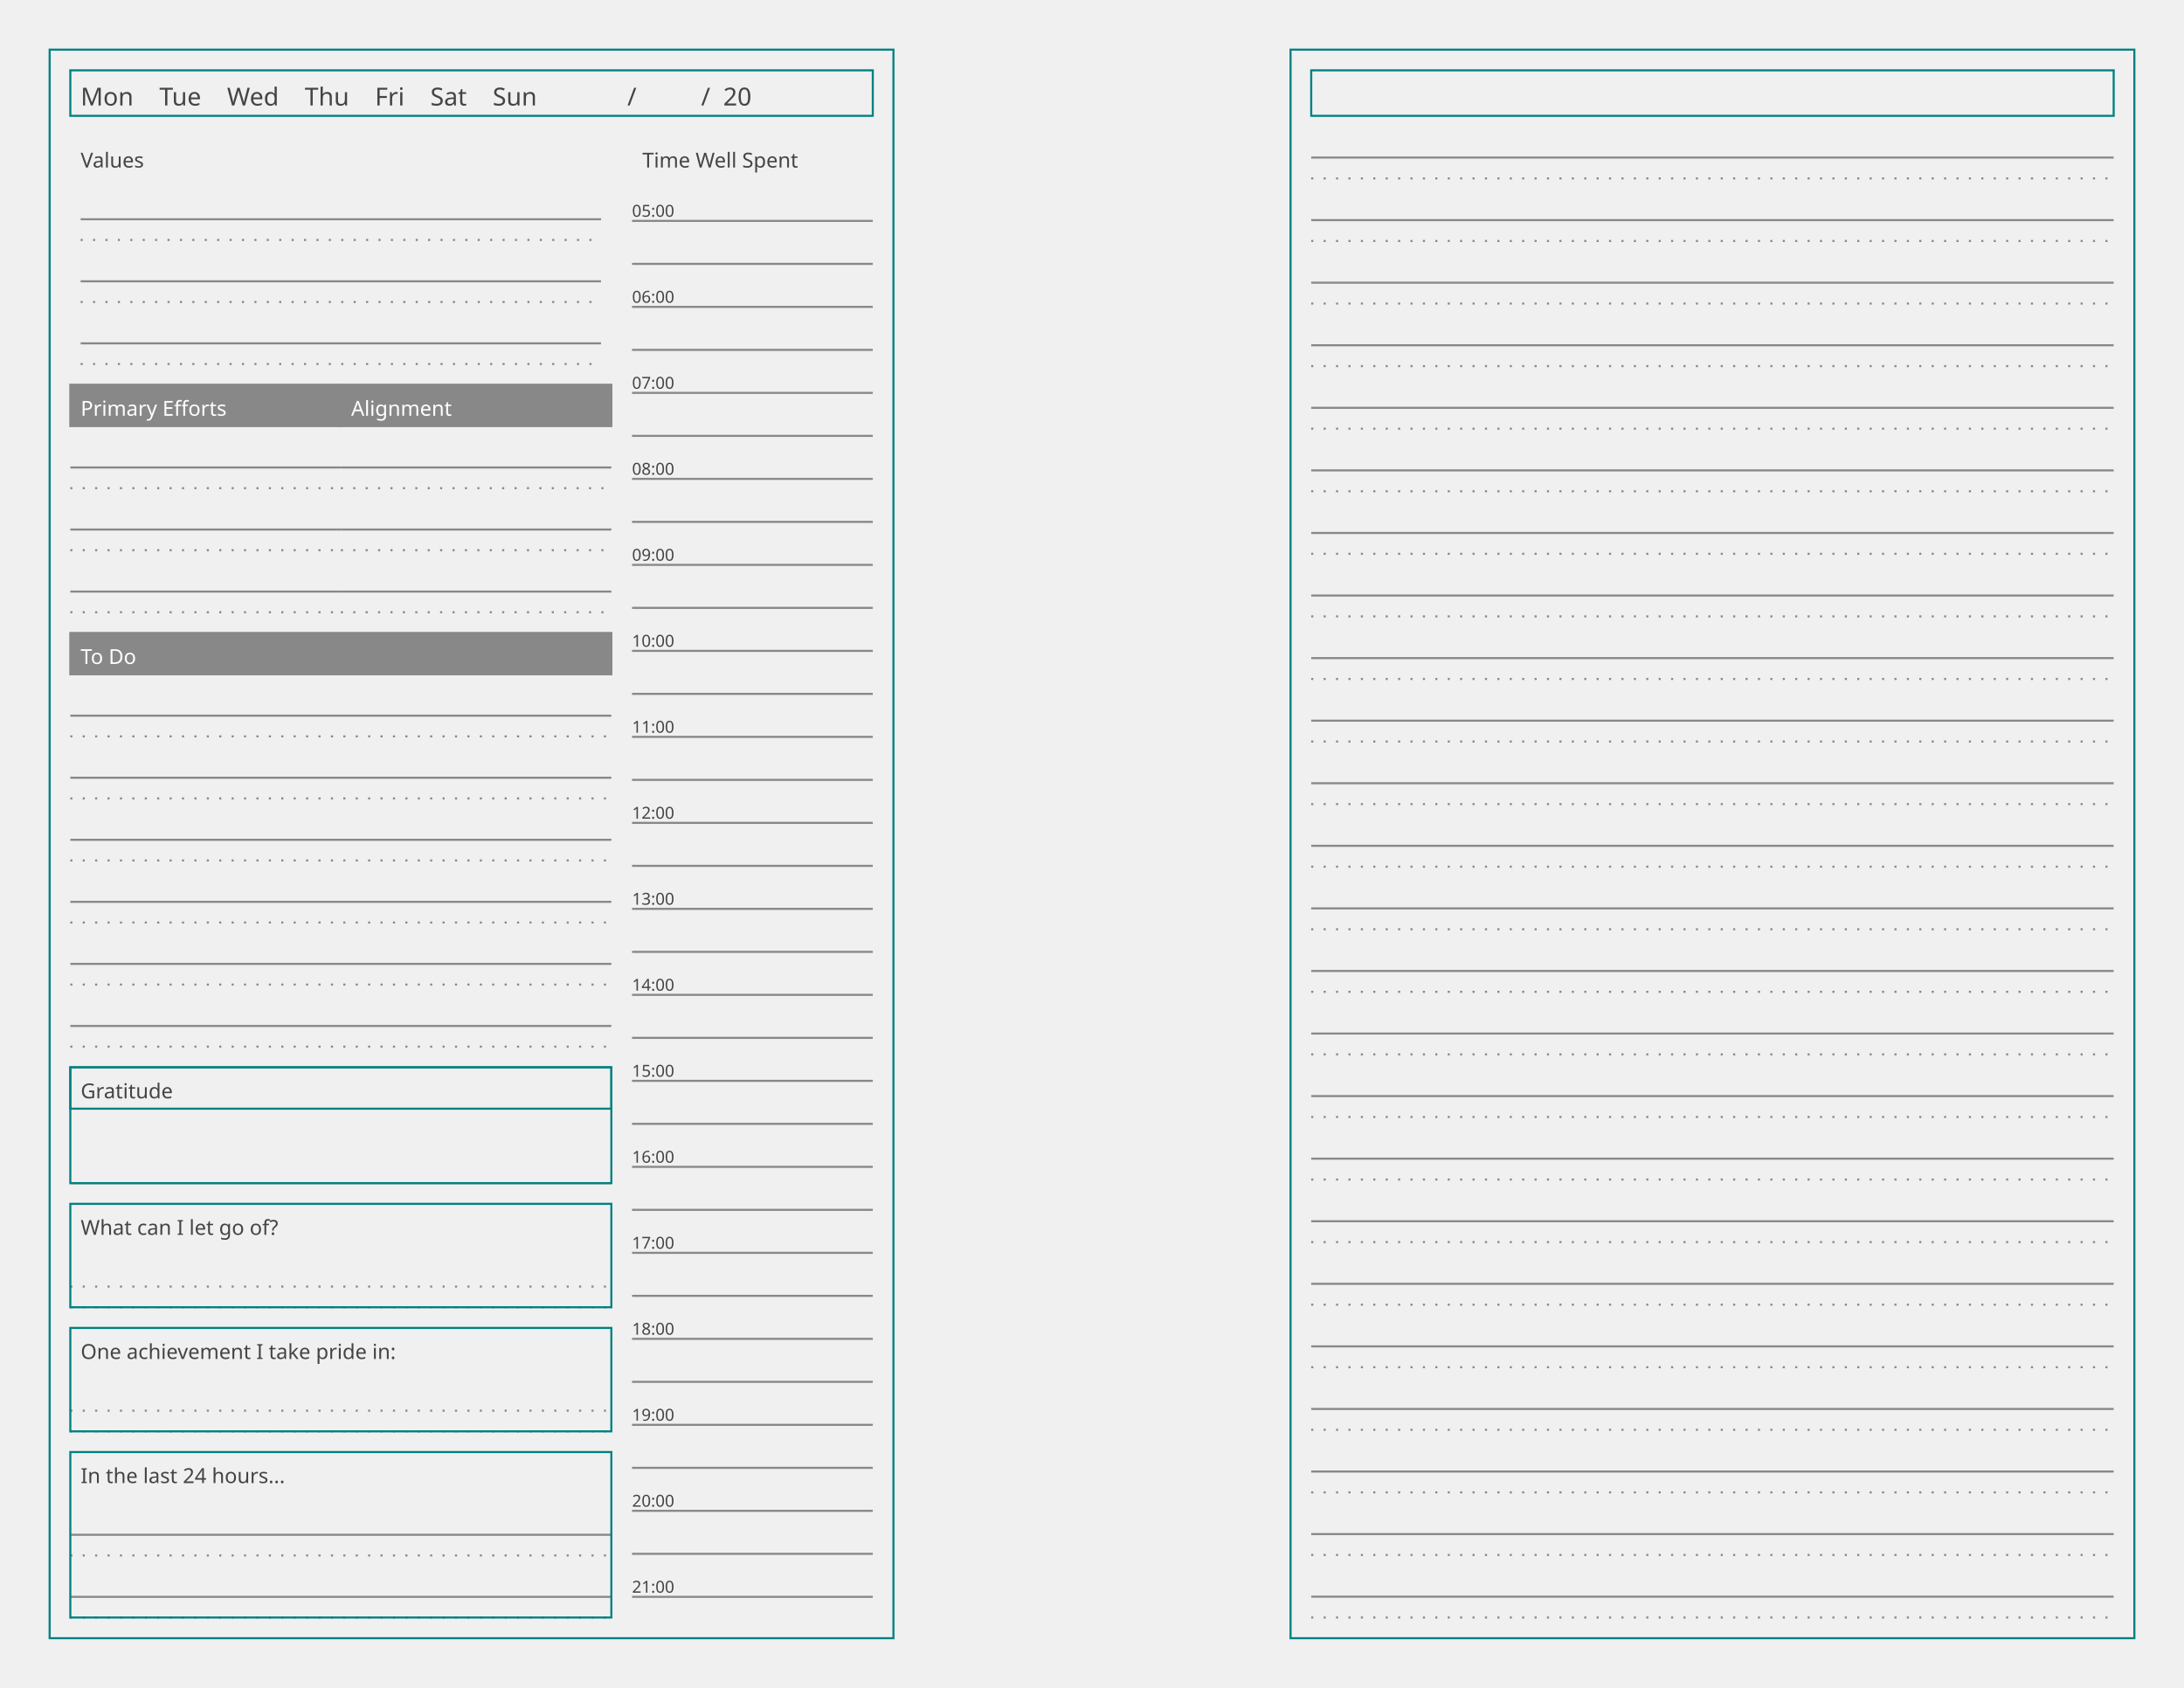
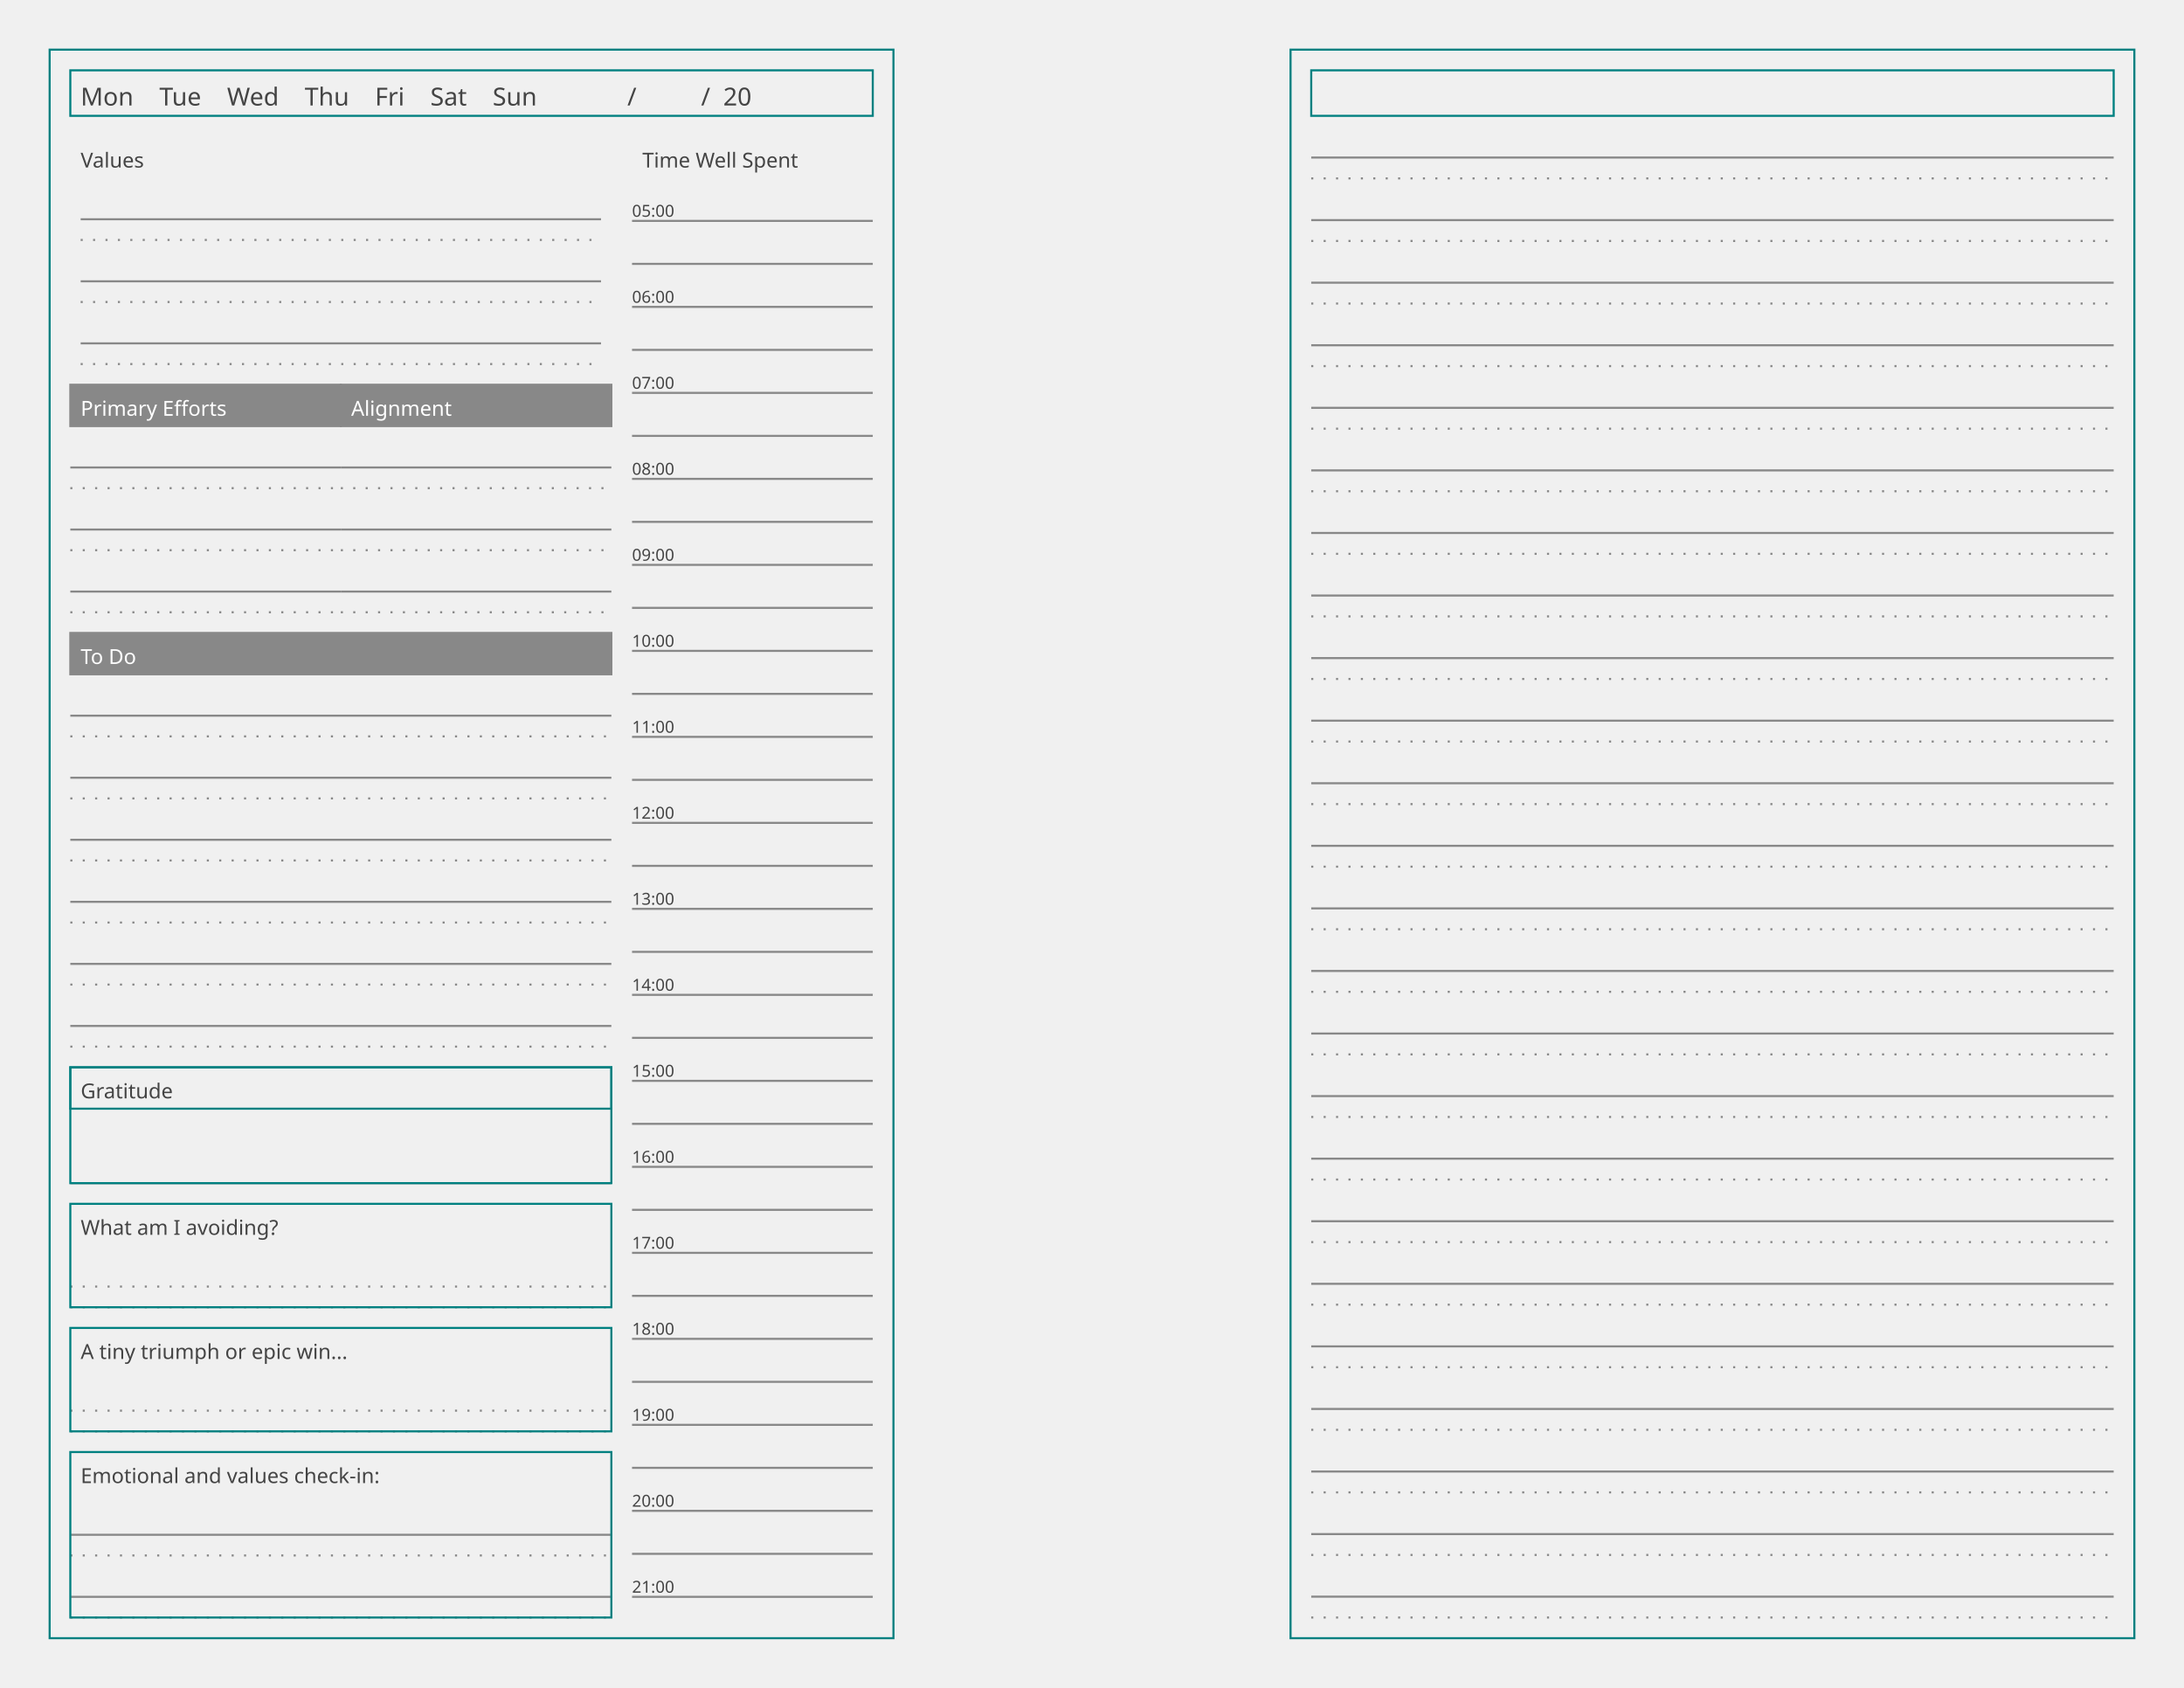
<svg xmlns="http://www.w3.org/2000/svg" baseProfile="tiny" height="8.5in" version="1.2" width="11in">
  <defs />
  <g transform="translate(24.0, 24.0)">
    <rect fill="none" height="768.0" stroke="#008080" width="408.0" x="0" y="0" />
    <g transform="translate(10, 10)">
      <rect fill="none" height="22" stroke="#008080" stroke-width="1" width="388.0" x="0" y="0" />
      <text alignment-baseline="text-after-edge" fill="#444444" font-family="Trebuchet MS" font-size="12" text-anchor="start" transform="translate(5,17)">Mon    Tue    Wed    Thu    Fri    Sat    Sun              /          /  20          </text>
    </g>
    <g transform="translate(10, 32)">
      <g transform="translate(0,10)">
        <g>
          <g transform="translate(0,0)">
            <text alignment-baseline="text-after-edge" fill="#444444" font-family="Ubuntu Mono" font-size="10" text-anchor="start" transform="translate(5,15)">Values</text>
          </g>
          <g transform="translate(0,20)">
            <g>
              <line stroke="#888888" stroke-dasharray="1,5" stroke-width="1" transform="translate(5,30.0)" x1="0" x2="251.6" y1="0" y2="0" />
              <line stroke="#888888" stroke-dasharray="1,5" stroke-width="1" transform="translate(5,60.0)" x1="0" x2="251.6" y1="0" y2="0" />
              <line stroke="#888888" stroke-dasharray="1,5" stroke-width="1" transform="translate(5,90.0)" x1="0" x2="251.6" y1="0" y2="0" />
            </g>
            <g>
              <line stroke="#888888" stroke-dasharray="1,0" stroke-width="1" transform="translate(5,20.0)" x1="0" x2="251.6" y1="0" y2="0" />
              <line stroke="#888888" stroke-dasharray="1,0" stroke-width="1" transform="translate(5,50.0)" x1="0" x2="251.6" y1="0" y2="0" />
              <line stroke="#888888" stroke-dasharray="1,0" stroke-width="1" transform="translate(5,80.0)" x1="0" x2="251.6" y1="0" y2="0" />
            </g>
          </g>
        </g>
      </g>
      <g transform="translate(0,130)">
        <g>
          <g transform="translate(0,0)">
            <g>
              <g transform="translate(0,0)">
                <rect fill="#888888" height="20" stroke="#888888" stroke-width="1" width="130.8" x="0" y="0" />
                <text alignment-baseline="text-after-edge" fill="#ffffff" font-family="Trebuchet MS" font-size="10" text-anchor="start" transform="translate(5,15)">Primary Efforts</text>
              </g>
              <g transform="translate(0,20)">
                <g>
                  <line stroke="#888888" stroke-dasharray="1,5" stroke-width="1" transform="translate(0,30.0)" x1="0" x2="130.8" y1="0" y2="0" />
                  <line stroke="#888888" stroke-dasharray="1,5" stroke-width="1" transform="translate(0,60.0)" x1="0" x2="130.8" y1="0" y2="0" />
                  <line stroke="#888888" stroke-dasharray="1,5" stroke-width="1" transform="translate(0,90.0)" x1="0" x2="130.8" y1="0" y2="0" />
                </g>
                <g>
                  <line stroke="#888888" stroke-dasharray="1,0" stroke-width="1" transform="translate(0,20.0)" x1="0" x2="130.8" y1="0" y2="0" />
                  <line stroke="#888888" stroke-dasharray="1,0" stroke-width="1" transform="translate(0,50.0)" x1="0" x2="130.8" y1="0" y2="0" />
                  <line stroke="#888888" stroke-dasharray="1,0" stroke-width="1" transform="translate(0,80.0)" x1="0" x2="130.8" y1="0" y2="0" />
                </g>
              </g>
            </g>
          </g>
          <g transform="translate(130.8,0)">
            <g>
              <g transform="translate(0,0)">
                <rect fill="#888888" height="20" stroke="#888888" stroke-width="1" width="130.8" x="0" y="0" />
                <text alignment-baseline="text-after-edge" fill="#ffffff" font-family="Trebuchet MS" font-size="10" text-anchor="start" transform="translate(5,15)">Alignment</text>
              </g>
              <g transform="translate(0,20)">
                <g>
                  <line stroke="#888888" stroke-dasharray="1,5" stroke-width="1" transform="translate(0,30.0)" x1="0" x2="130.8" y1="0" y2="0" />
                  <line stroke="#888888" stroke-dasharray="1,5" stroke-width="1" transform="translate(0,60.0)" x1="0" x2="130.8" y1="0" y2="0" />
                  <line stroke="#888888" stroke-dasharray="1,5" stroke-width="1" transform="translate(0,90.0)" x1="0" x2="130.8" y1="0" y2="0" />
                </g>
                <g>
                  <line stroke="#888888" stroke-dasharray="1,0" stroke-width="1" transform="translate(0,20.0)" x1="0" x2="130.8" y1="0" y2="0" />
                  <line stroke="#888888" stroke-dasharray="1,0" stroke-width="1" transform="translate(0,50.0)" x1="0" x2="130.8" y1="0" y2="0" />
                  <line stroke="#888888" stroke-dasharray="1,0" stroke-width="1" transform="translate(0,80.0)" x1="0" x2="130.8" y1="0" y2="0" />
                </g>
              </g>
            </g>
          </g>
        </g>
      </g>
      <g transform="translate(0,250)">
        <g>
          <g transform="translate(0,0)">
            <rect fill="#888888" height="20" stroke="#888888" stroke-width="1" width="261.6" x="0" y="0" />
            <text alignment-baseline="text-after-edge" fill="#ffffff" font-family="Ubuntu Mono" font-size="10" text-anchor="start" transform="translate(5,15)">To Do</text>
          </g>
          <g transform="translate(0,20)">
            <g>
              <line stroke="#888888" stroke-dasharray="1,5" stroke-width="1" transform="translate(0,30.0)" x1="0" x2="261.6" y1="0" y2="0" />
              <line stroke="#888888" stroke-dasharray="1,5" stroke-width="1" transform="translate(0,60.0)" x1="0" x2="261.6" y1="0" y2="0" />
              <line stroke="#888888" stroke-dasharray="1,5" stroke-width="1" transform="translate(0,90.0)" x1="0" x2="261.6" y1="0" y2="0" />
              <line stroke="#888888" stroke-dasharray="1,5" stroke-width="1" transform="translate(0,120.0)" x1="0" x2="261.6" y1="0" y2="0" />
              <line stroke="#888888" stroke-dasharray="1,5" stroke-width="1" transform="translate(0,150.0)" x1="0" x2="261.6" y1="0" y2="0" />
              <line stroke="#888888" stroke-dasharray="1,5" stroke-width="1" transform="translate(0,180.0)" x1="0" x2="261.6" y1="0" y2="0" />
            </g>
            <g>
              <line stroke="#888888" stroke-dasharray="1,0" stroke-width="1" transform="translate(0,20.0)" x1="0" x2="261.6" y1="0" y2="0" />
              <line stroke="#888888" stroke-dasharray="1,0" stroke-width="1" transform="translate(0,50.0)" x1="0" x2="261.6" y1="0" y2="0" />
              <line stroke="#888888" stroke-dasharray="1,0" stroke-width="1" transform="translate(0,80.0)" x1="0" x2="261.6" y1="0" y2="0" />
              <line stroke="#888888" stroke-dasharray="1,0" stroke-width="1" transform="translate(0,110.0)" x1="0" x2="261.6" y1="0" y2="0" />
              <line stroke="#888888" stroke-dasharray="1,0" stroke-width="1" transform="translate(0,140.0)" x1="0" x2="261.6" y1="0" y2="0" />
              <line stroke="#888888" stroke-dasharray="1,0" stroke-width="1" transform="translate(0,170.0)" x1="0" x2="261.6" y1="0" y2="0" />
            </g>
          </g>
        </g>
      </g>
      <g transform="translate(0,460)">
        <g>
          <g transform="translate(0,0)">
            <rect fill="none" height="20" stroke="#008080" stroke-width="1" width="261.6" x="0" y="0" />
            <text alignment-baseline="text-after-edge" fill="#444444" font-family="Trebuchet MS" font-size="10" text-anchor="start" transform="translate(5,15)">Gratitude</text>
          </g>
          <g transform="translate(0,20)">
            <line stroke="#888888" stroke-dasharray="1,0" stroke-width="1" transform="translate(0,36.0)" x1="0" x2="261.6" y1="0" y2="0" />
          </g>
        </g>
        <rect fill="none" height="56.0" stroke="#008080" stroke-width="1" width="261.6" x="0" y="0" />
      </g>
      <g transform="translate(0,526.0)">
        <g>
          <g transform="translate(0,0)">
-             <text alignment-baseline="text-after-edge" fill="#444444" font-family="Ubuntu Mono" font-size="10" text-anchor="start" transform="translate(5,15)">What can I let go of?</text>
+             <text alignment-baseline="text-after-edge" fill="#444444" font-family="Ubuntu Mono" font-size="10" text-anchor="start" transform="translate(5,15)">What am I avoiding?</text>
          </g>
          <g transform="translate(0,20)">
            <g>
              <line stroke="#888888" stroke-dasharray="1,5" stroke-width="1" transform="translate(0,30.0)" x1="0" x2="261.6" y1="0" y2="0" />
            </g>
            <g>
              <line stroke="#888888" stroke-dasharray="1,5" stroke-width="1" transform="translate(0,20.0)" x1="0" x2="261.6" y1="0" y2="0" />
            </g>
          </g>
        </g>
        <rect fill="none" height="50" stroke="#008080" stroke-width="1" width="261.6" x="0" y="0" />
      </g>
      <g transform="translate(0,586.0)">
        <g>
          <g transform="translate(0,0)">
-             <text alignment-baseline="text-after-edge" fill="#444444" font-family="Ubuntu Mono" font-size="10" text-anchor="start" transform="translate(5,15)">One achievement I take pride in:</text>
+             <text alignment-baseline="text-after-edge" fill="#444444" font-family="Ubuntu Mono" font-size="10" text-anchor="start" transform="translate(5,15)">A tiny triumph or epic win...</text>
          </g>
          <g transform="translate(0,20)">
            <g>
              <line stroke="#888888" stroke-dasharray="1,5" stroke-width="1" transform="translate(0,30.0)" x1="0" x2="261.6" y1="0" y2="0" />
            </g>
            <g>
              <line stroke="#888888" stroke-dasharray="1,5" stroke-width="1" transform="translate(0,20.0)" x1="0" x2="261.6" y1="0" y2="0" />
            </g>
          </g>
        </g>
        <rect fill="none" height="50" stroke="#008080" stroke-width="1" width="261.6" x="0" y="0" />
      </g>
      <g transform="translate(0,646.0)">
        <g>
          <g transform="translate(0,0)">
-             <text alignment-baseline="text-after-edge" fill="#444444" font-family="Ubuntu Mono" font-size="10" text-anchor="start" transform="translate(5,15)">In the last 24 hours...</text>
+             <text alignment-baseline="text-after-edge" fill="#444444" font-family="Ubuntu Mono" font-size="10" text-anchor="start" transform="translate(5,15)">Emotional and values check-in:</text>
          </g>
          <g transform="translate(0,20)">
            <g>
              <line stroke="#888888" stroke-dasharray="1,5" stroke-width="1" transform="translate(0,30.0)" x1="0" x2="261.6" y1="0" y2="0" />
              <line stroke="#888888" stroke-dasharray="1,5" stroke-width="1" transform="translate(0,60.0)" x1="0" x2="261.6" y1="0" y2="0" />
            </g>
            <g>
              <line stroke="#888888" stroke-dasharray="1,0" stroke-width="1" transform="translate(0,20.0)" x1="0" x2="261.6" y1="0" y2="0" />
              <line stroke="#888888" stroke-dasharray="1,0" stroke-width="1" transform="translate(0,50.0)" x1="0" x2="261.6" y1="0" y2="0" />
            </g>
          </g>
        </g>
        <rect fill="none" height="80" stroke="#008080" stroke-width="1" width="261.6" x="0" y="0" />
      </g>
    </g>
    <g transform="translate(281.6,32)">
      <g>
        <rect fill="none" height="20" stroke="none" width="116.4" x="0" y="10" />
        <text alignment-baseline="text-after-edge" fill="#444444" font-family="Ubuntu Mono" font-size="10" text-anchor="start" x="5" y="25">Time Well Spent</text>
      </g>
      <g>
        <text alignment-baseline="text-after-edge" fill="#444444" font-family="Ubuntu Mono" font-size="8" text-anchor="start" x="0" y="48.788">05:00</text>
        <line stroke="#888888" x1="0" x2="116.4" y1="50.788" y2="50.788" />
        <line stroke="#888888" x1="0" x2="116.4" y1="71.576" y2="71.576" />
        <text alignment-baseline="text-after-edge" fill="#444444" font-family="Ubuntu Mono" font-size="8" text-anchor="start" x="0" y="90.364">06:00</text>
        <line stroke="#888888" x1="0" x2="116.4" y1="92.364" y2="92.364" />
        <line stroke="#888888" x1="0" x2="116.4" y1="113.152" y2="113.152" />
        <text alignment-baseline="text-after-edge" fill="#444444" font-family="Ubuntu Mono" font-size="8" text-anchor="start" x="0" y="131.939">07:00</text>
        <line stroke="#888888" x1="0" x2="116.4" y1="133.939" y2="133.939" />
        <line stroke="#888888" x1="0" x2="116.4" y1="154.727" y2="154.727" />
        <text alignment-baseline="text-after-edge" fill="#444444" font-family="Ubuntu Mono" font-size="8" text-anchor="start" x="0" y="173.515">08:00</text>
        <line stroke="#888888" x1="0" x2="116.4" y1="175.515" y2="175.515" />
        <line stroke="#888888" x1="0" x2="116.4" y1="196.303" y2="196.303" />
        <text alignment-baseline="text-after-edge" fill="#444444" font-family="Ubuntu Mono" font-size="8" text-anchor="start" x="0" y="215.091">09:00</text>
        <line stroke="#888888" x1="0" x2="116.4" y1="217.091" y2="217.091" />
        <line stroke="#888888" x1="0" x2="116.4" y1="237.879" y2="237.879" />
        <text alignment-baseline="text-after-edge" fill="#444444" font-family="Ubuntu Mono" font-size="8" text-anchor="start" x="0" y="256.667">10:00</text>
        <line stroke="#888888" x1="0" x2="116.4" y1="258.667" y2="258.667" />
        <line stroke="#888888" x1="0" x2="116.4" y1="279.455" y2="279.455" />
        <text alignment-baseline="text-after-edge" fill="#444444" font-family="Ubuntu Mono" font-size="8" text-anchor="start" x="0" y="298.242">11:00</text>
        <line stroke="#888888" x1="0" x2="116.4" y1="300.242" y2="300.242" />
        <line stroke="#888888" x1="0" x2="116.4" y1="321.03" y2="321.03" />
        <text alignment-baseline="text-after-edge" fill="#444444" font-family="Ubuntu Mono" font-size="8" text-anchor="start" x="0" y="339.818">12:00</text>
        <line stroke="#888888" x1="0" x2="116.4" y1="341.818" y2="341.818" />
        <line stroke="#888888" x1="0" x2="116.4" y1="362.606" y2="362.606" />
        <text alignment-baseline="text-after-edge" fill="#444444" font-family="Ubuntu Mono" font-size="8" text-anchor="start" x="0" y="381.394">13:00</text>
        <line stroke="#888888" x1="0" x2="116.4" y1="383.394" y2="383.394" />
        <line stroke="#888888" x1="0" x2="116.4" y1="404.182" y2="404.182" />
        <text alignment-baseline="text-after-edge" fill="#444444" font-family="Ubuntu Mono" font-size="8" text-anchor="start" x="0" y="422.97">14:00</text>
        <line stroke="#888888" x1="0" x2="116.4" y1="424.97" y2="424.97" />
        <line stroke="#888888" x1="0" x2="116.4" y1="445.758" y2="445.758" />
        <text alignment-baseline="text-after-edge" fill="#444444" font-family="Ubuntu Mono" font-size="8" text-anchor="start" x="0" y="464.545">15:00</text>
        <line stroke="#888888" x1="0" x2="116.4" y1="466.545" y2="466.545" />
        <line stroke="#888888" x1="0" x2="116.4" y1="487.333" y2="487.333" />
        <text alignment-baseline="text-after-edge" fill="#444444" font-family="Ubuntu Mono" font-size="8" text-anchor="start" x="0" y="506.121">16:00</text>
        <line stroke="#888888" x1="0" x2="116.4" y1="508.121" y2="508.121" />
        <line stroke="#888888" x1="0" x2="116.4" y1="528.909" y2="528.909" />
        <text alignment-baseline="text-after-edge" fill="#444444" font-family="Ubuntu Mono" font-size="8" text-anchor="start" x="0" y="547.697">17:00</text>
        <line stroke="#888888" x1="0" x2="116.4" y1="549.697" y2="549.697" />
        <line stroke="#888888" x1="0" x2="116.4" y1="570.485" y2="570.485" />
        <text alignment-baseline="text-after-edge" fill="#444444" font-family="Ubuntu Mono" font-size="8" text-anchor="start" x="0" y="589.273">18:00</text>
        <line stroke="#888888" x1="0" x2="116.4" y1="591.273" y2="591.273" />
        <line stroke="#888888" x1="0" x2="116.4" y1="612.061" y2="612.061" />
        <text alignment-baseline="text-after-edge" fill="#444444" font-family="Ubuntu Mono" font-size="8" text-anchor="start" x="0" y="630.848">19:00</text>
        <line stroke="#888888" x1="0" x2="116.4" y1="632.848" y2="632.848" />
        <line stroke="#888888" x1="0" x2="116.4" y1="653.636" y2="653.636" />
        <text alignment-baseline="text-after-edge" fill="#444444" font-family="Ubuntu Mono" font-size="8" text-anchor="start" x="0" y="672.424">20:00</text>
        <line stroke="#888888" x1="0" x2="116.4" y1="674.424" y2="674.424" />
        <line stroke="#888888" x1="0" x2="116.4" y1="695.212" y2="695.212" />
        <text alignment-baseline="text-after-edge" fill="#444444" font-family="Ubuntu Mono" font-size="8" text-anchor="start" x="0" y="714.0">21:00</text>
        <line stroke="#888888" x1="0" x2="116.4" y1="716.0" y2="716.0" />
      </g>
    </g>
  </g>
  <g transform="translate(624.0, 24.0)">
    <rect fill="none" height="768.0" stroke="#008080" width="408.0" x="0" y="0" />
    <g transform="translate(10, 10)">
      <rect fill="none" height="22" stroke="#008080" stroke-width="1" width="388.0" x="0" y="0" />
      <text alignment-baseline="text-after-edge" fill="#444444" font-family="Trebuchet MS" font-size="12" text-anchor="start" transform="translate(5,17)" />
    </g>
    <g transform="translate(10, 32)">
      <g transform="translate(0,0)">
        <g>
          <line stroke="#888888" stroke-dasharray="1,5" stroke-width="1" transform="translate(0,30.25)" x1="0" x2="388.0" y1="0" y2="0" />
          <line stroke="#888888" stroke-dasharray="1,5" stroke-width="1" transform="translate(0,60.5)" x1="0" x2="388.0" y1="0" y2="0" />
          <line stroke="#888888" stroke-dasharray="1,5" stroke-width="1" transform="translate(0,90.75)" x1="0" x2="388.0" y1="0" y2="0" />
          <line stroke="#888888" stroke-dasharray="1,5" stroke-width="1" transform="translate(0,121.0)" x1="0" x2="388.0" y1="0" y2="0" />
          <line stroke="#888888" stroke-dasharray="1,5" stroke-width="1" transform="translate(0,151.25)" x1="0" x2="388.0" y1="0" y2="0" />
          <line stroke="#888888" stroke-dasharray="1,5" stroke-width="1" transform="translate(0,181.5)" x1="0" x2="388.0" y1="0" y2="0" />
          <line stroke="#888888" stroke-dasharray="1,5" stroke-width="1" transform="translate(0,211.75)" x1="0" x2="388.0" y1="0" y2="0" />
          <line stroke="#888888" stroke-dasharray="1,5" stroke-width="1" transform="translate(0,242.0)" x1="0" x2="388.0" y1="0" y2="0" />
          <line stroke="#888888" stroke-dasharray="1,5" stroke-width="1" transform="translate(0,272.25)" x1="0" x2="388.0" y1="0" y2="0" />
          <line stroke="#888888" stroke-dasharray="1,5" stroke-width="1" transform="translate(0,302.5)" x1="0" x2="388.0" y1="0" y2="0" />
          <line stroke="#888888" stroke-dasharray="1,5" stroke-width="1" transform="translate(0,332.75)" x1="0" x2="388.0" y1="0" y2="0" />
          <line stroke="#888888" stroke-dasharray="1,5" stroke-width="1" transform="translate(0,363.0)" x1="0" x2="388.0" y1="0" y2="0" />
          <line stroke="#888888" stroke-dasharray="1,5" stroke-width="1" transform="translate(0,393.25)" x1="0" x2="388.0" y1="0" y2="0" />
          <line stroke="#888888" stroke-dasharray="1,5" stroke-width="1" transform="translate(0,423.5)" x1="0" x2="388.0" y1="0" y2="0" />
          <line stroke="#888888" stroke-dasharray="1,5" stroke-width="1" transform="translate(0,453.75)" x1="0" x2="388.0" y1="0" y2="0" />
          <line stroke="#888888" stroke-dasharray="1,5" stroke-width="1" transform="translate(0,484.0)" x1="0" x2="388.0" y1="0" y2="0" />
          <line stroke="#888888" stroke-dasharray="1,5" stroke-width="1" transform="translate(0,514.25)" x1="0" x2="388.0" y1="0" y2="0" />
          <line stroke="#888888" stroke-dasharray="1,5" stroke-width="1" transform="translate(0,544.5)" x1="0" x2="388.0" y1="0" y2="0" />
          <line stroke="#888888" stroke-dasharray="1,5" stroke-width="1" transform="translate(0,574.75)" x1="0" x2="388.0" y1="0" y2="0" />
          <line stroke="#888888" stroke-dasharray="1,5" stroke-width="1" transform="translate(0,605.0)" x1="0" x2="388.0" y1="0" y2="0" />
          <line stroke="#888888" stroke-dasharray="1,5" stroke-width="1" transform="translate(0,635.25)" x1="0" x2="388.0" y1="0" y2="0" />
          <line stroke="#888888" stroke-dasharray="1,5" stroke-width="1" transform="translate(0,665.5)" x1="0" x2="388.0" y1="0" y2="0" />
          <line stroke="#888888" stroke-dasharray="1,5" stroke-width="1" transform="translate(0,695.75)" x1="0" x2="388.0" y1="0" y2="0" />
          <line stroke="#888888" stroke-dasharray="1,5" stroke-width="1" transform="translate(0,726.0)" x1="0" x2="388.0" y1="0" y2="0" />
        </g>
        <g>
          <line stroke="#888888" stroke-dasharray="1,0" stroke-width="1" transform="translate(0,20.16667)" x1="0" x2="388.0" y1="0" y2="0" />
          <line stroke="#888888" stroke-dasharray="1,0" stroke-width="1" transform="translate(0,50.41667)" x1="0" x2="388.0" y1="0" y2="0" />
          <line stroke="#888888" stroke-dasharray="1,0" stroke-width="1" transform="translate(0,80.66667)" x1="0" x2="388.0" y1="0" y2="0" />
          <line stroke="#888888" stroke-dasharray="1,0" stroke-width="1" transform="translate(0,110.9167)" x1="0" x2="388.0" y1="0" y2="0" />
          <line stroke="#888888" stroke-dasharray="1,0" stroke-width="1" transform="translate(0,141.1667)" x1="0" x2="388.0" y1="0" y2="0" />
          <line stroke="#888888" stroke-dasharray="1,0" stroke-width="1" transform="translate(0,171.4167)" x1="0" x2="388.0" y1="0" y2="0" />
          <line stroke="#888888" stroke-dasharray="1,0" stroke-width="1" transform="translate(0,201.6667)" x1="0" x2="388.0" y1="0" y2="0" />
          <line stroke="#888888" stroke-dasharray="1,0" stroke-width="1" transform="translate(0,231.9167)" x1="0" x2="388.0" y1="0" y2="0" />
          <line stroke="#888888" stroke-dasharray="1,0" stroke-width="1" transform="translate(0,262.1667)" x1="0" x2="388.0" y1="0" y2="0" />
          <line stroke="#888888" stroke-dasharray="1,0" stroke-width="1" transform="translate(0,292.4167)" x1="0" x2="388.0" y1="0" y2="0" />
          <line stroke="#888888" stroke-dasharray="1,0" stroke-width="1" transform="translate(0,322.6667)" x1="0" x2="388.0" y1="0" y2="0" />
          <line stroke="#888888" stroke-dasharray="1,0" stroke-width="1" transform="translate(0,352.9167)" x1="0" x2="388.0" y1="0" y2="0" />
          <line stroke="#888888" stroke-dasharray="1,0" stroke-width="1" transform="translate(0,383.1667)" x1="0" x2="388.0" y1="0" y2="0" />
          <line stroke="#888888" stroke-dasharray="1,0" stroke-width="1" transform="translate(0,413.4167)" x1="0" x2="388.0" y1="0" y2="0" />
          <line stroke="#888888" stroke-dasharray="1,0" stroke-width="1" transform="translate(0,443.6667)" x1="0" x2="388.0" y1="0" y2="0" />
          <line stroke="#888888" stroke-dasharray="1,0" stroke-width="1" transform="translate(0,473.9167)" x1="0" x2="388.0" y1="0" y2="0" />
          <line stroke="#888888" stroke-dasharray="1,0" stroke-width="1" transform="translate(0,504.1667)" x1="0" x2="388.0" y1="0" y2="0" />
          <line stroke="#888888" stroke-dasharray="1,0" stroke-width="1" transform="translate(0,534.4167)" x1="0" x2="388.0" y1="0" y2="0" />
          <line stroke="#888888" stroke-dasharray="1,0" stroke-width="1" transform="translate(0,564.6667)" x1="0" x2="388.0" y1="0" y2="0" />
          <line stroke="#888888" stroke-dasharray="1,0" stroke-width="1" transform="translate(0,594.9167)" x1="0" x2="388.0" y1="0" y2="0" />
          <line stroke="#888888" stroke-dasharray="1,0" stroke-width="1" transform="translate(0,625.1667)" x1="0" x2="388.0" y1="0" y2="0" />
          <line stroke="#888888" stroke-dasharray="1,0" stroke-width="1" transform="translate(0,655.4167)" x1="0" x2="388.0" y1="0" y2="0" />
          <line stroke="#888888" stroke-dasharray="1,0" stroke-width="1" transform="translate(0,685.6667)" x1="0" x2="388.0" y1="0" y2="0" />
          <line stroke="#888888" stroke-dasharray="1,0" stroke-width="1" transform="translate(0,715.9167)" x1="0" x2="388.0" y1="0" y2="0" />
        </g>
      </g>
    </g>
  </g>
</svg>
